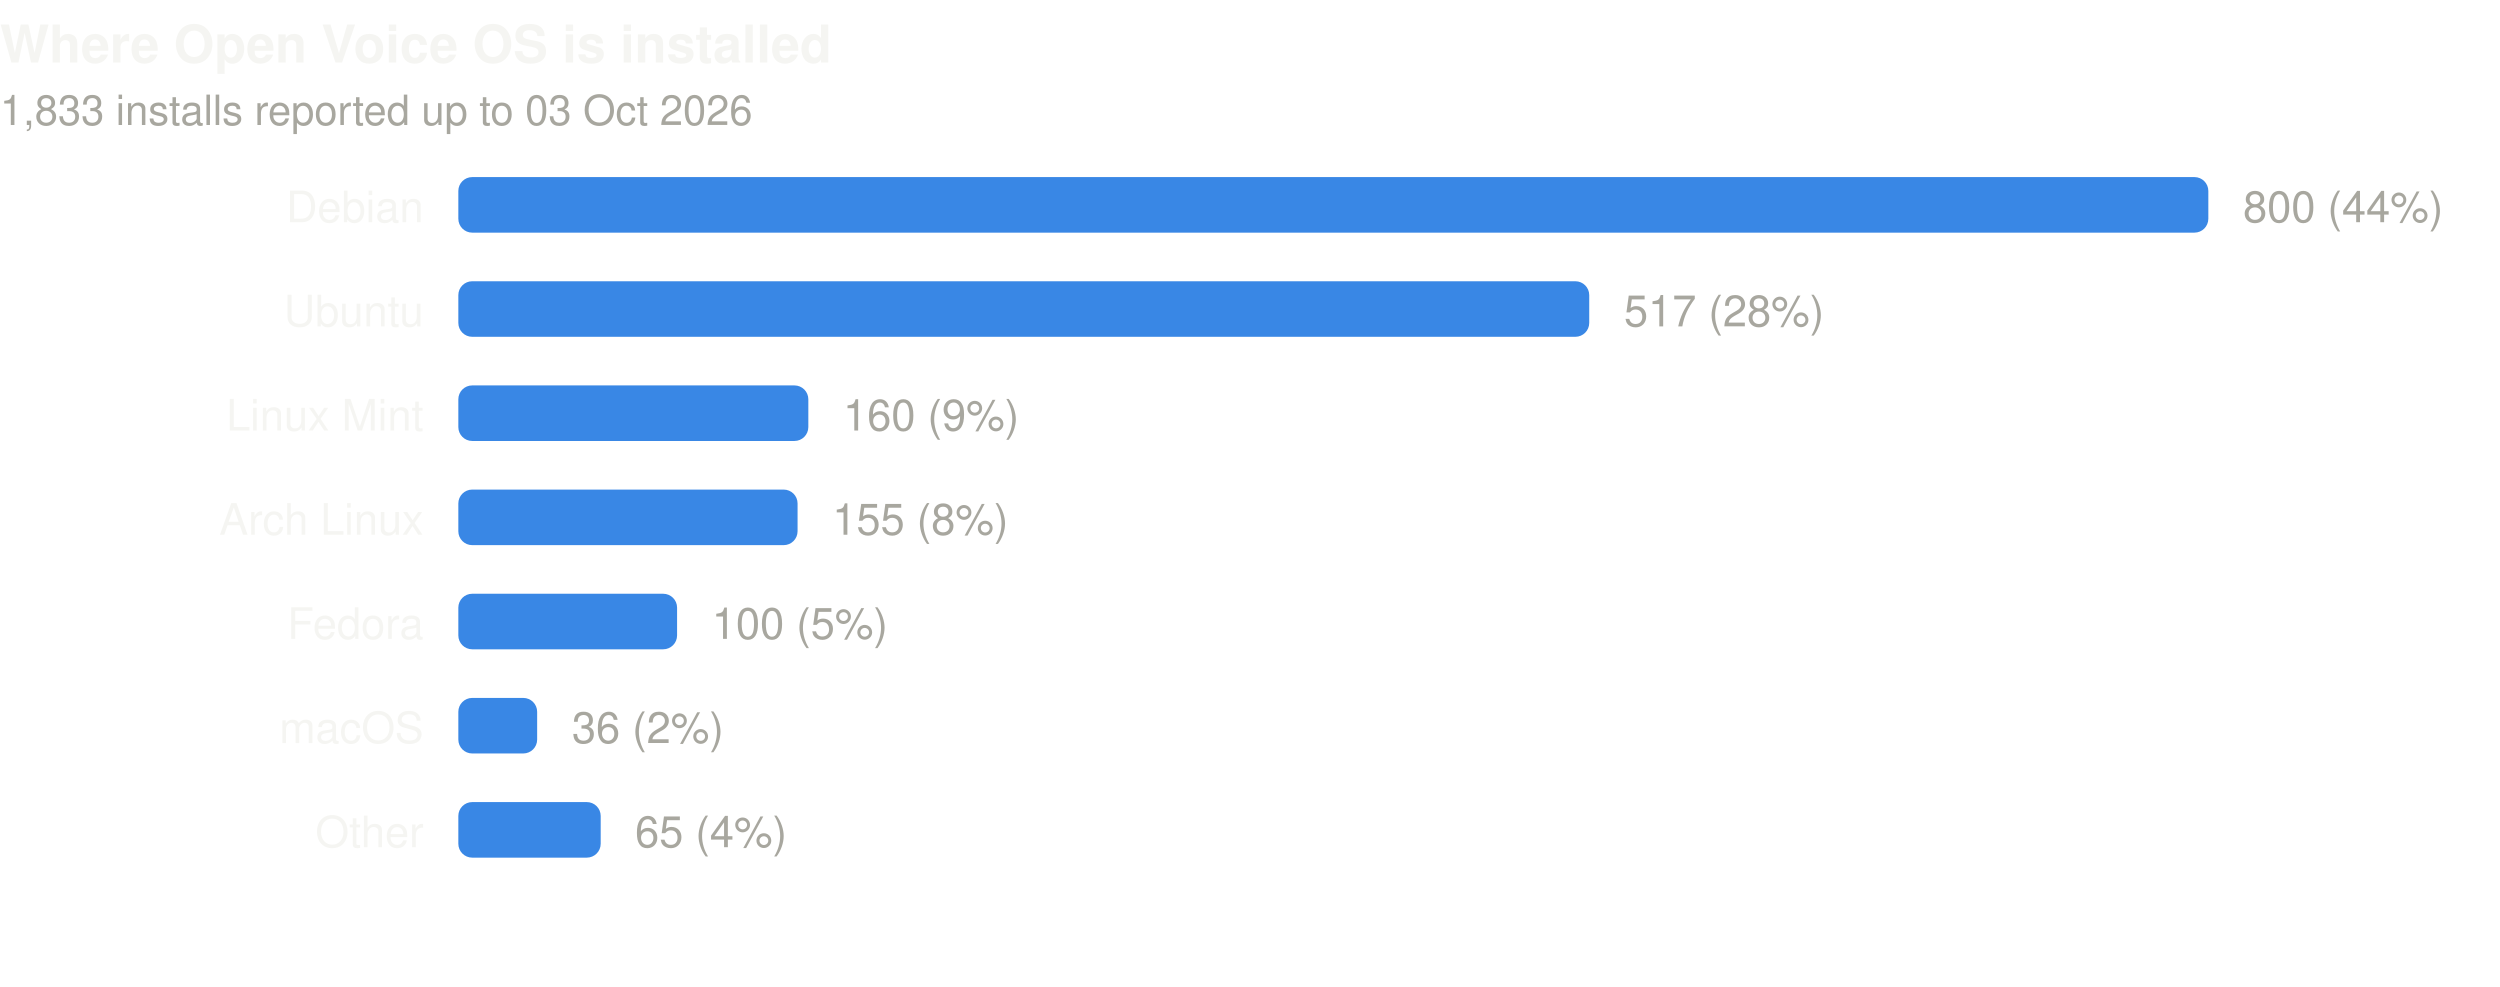
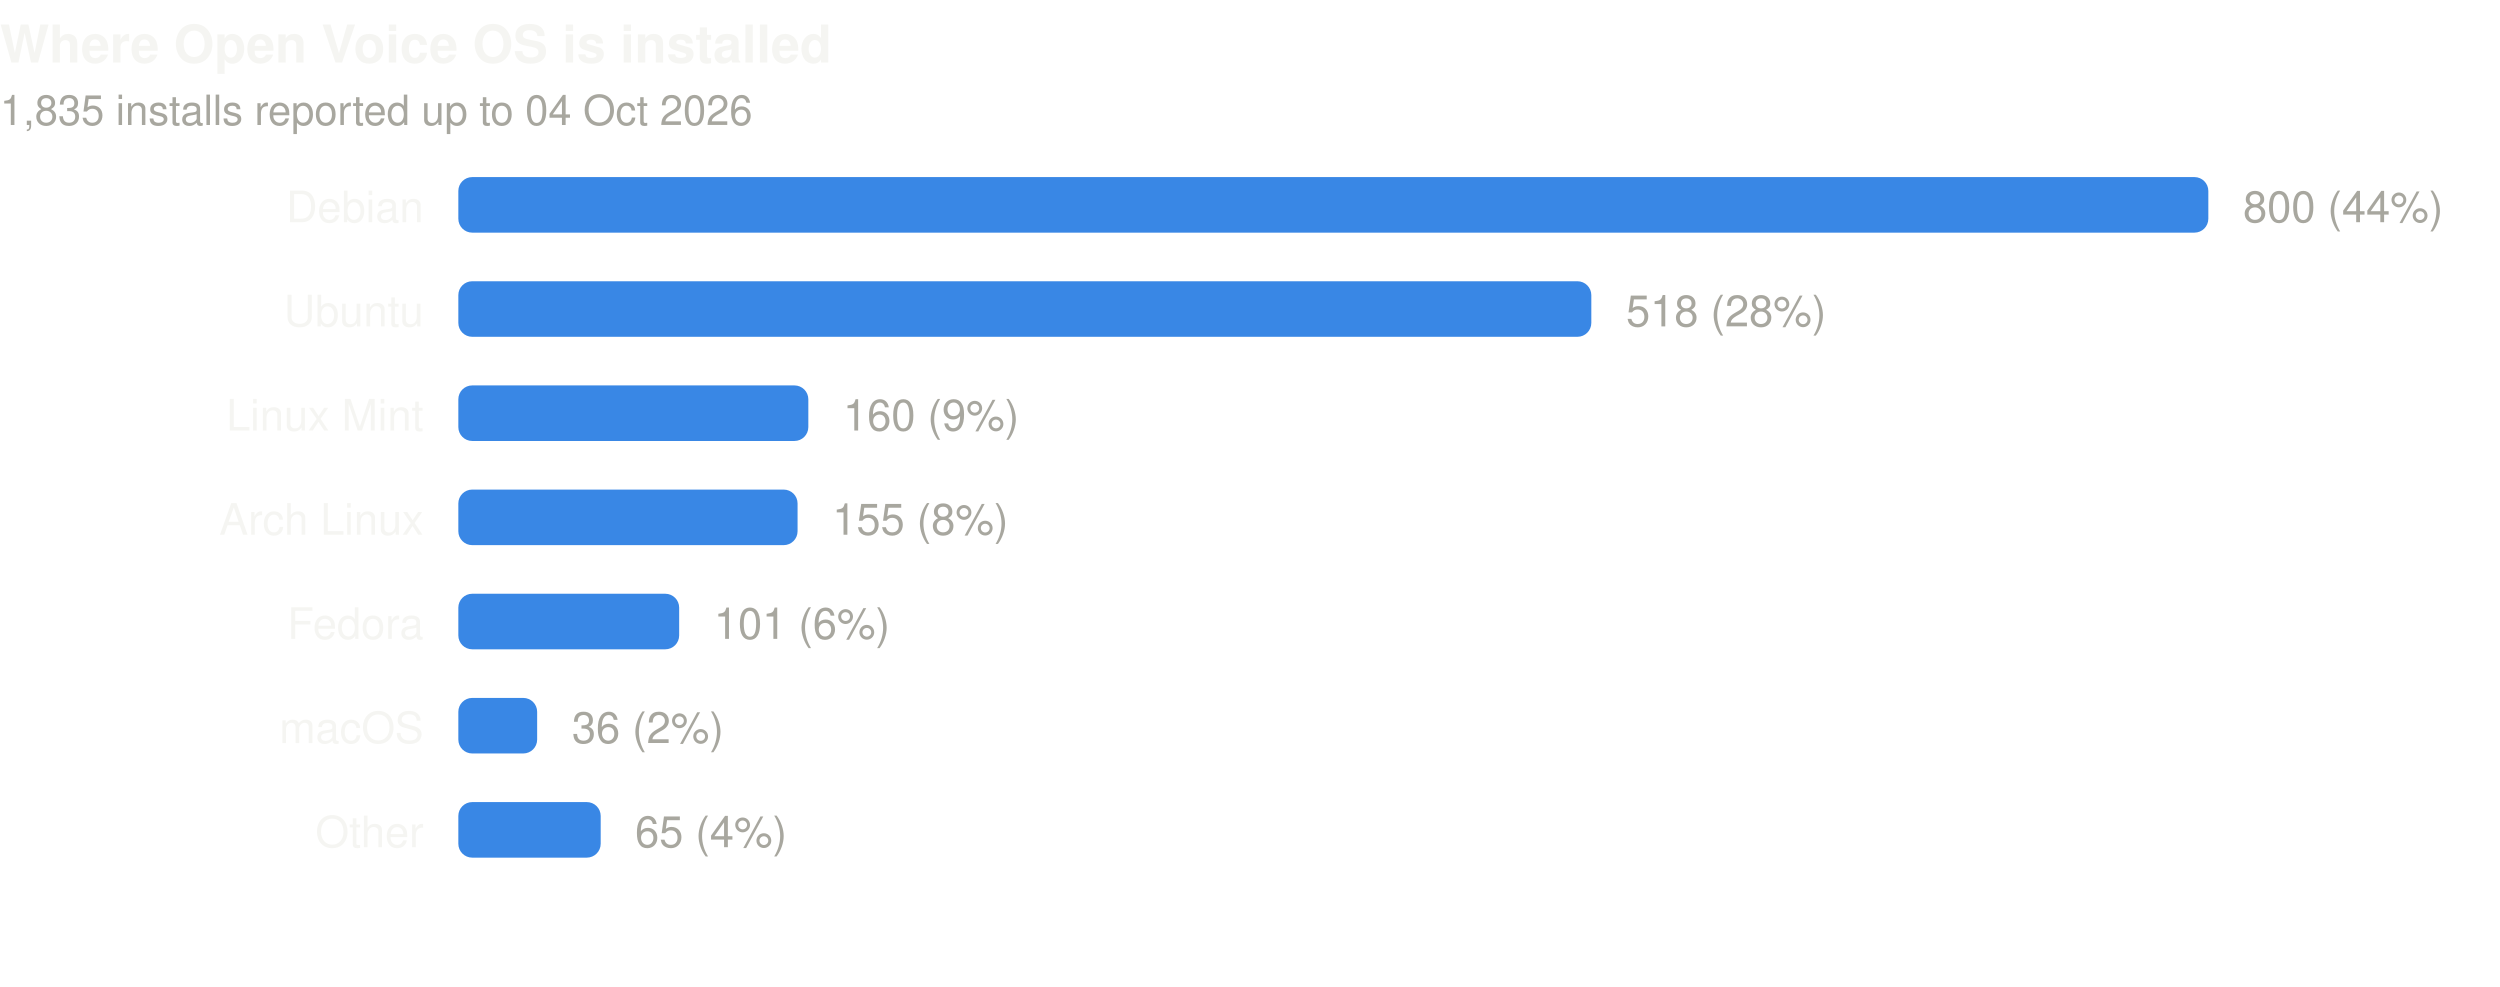
- <svg xmlns="http://www.w3.org/2000/svg" width="720" height="284" viewBox="0 0 720 284" role="img" aria-label="Where Open Voice OS is installed. 1,833 installs reported up to 03 Oct 2026">
+ <svg xmlns="http://www.w3.org/2000/svg" width="720" height="284" viewBox="0 0 720 284" role="img" aria-label="Where Open Voice OS is installed. 1,835 installs reported up to 04 Oct 2026">
  <text x="0" y="18" font-family="ui-sans-serif,-apple-system,BlinkMacSystemFont,'Segoe UI',Helvetica,Arial,sans-serif" font-size="15" font-weight="600" fill="#f5f5f2">Where Open Voice OS is installed</text>
-   <text x="0" y="36" font-family="ui-sans-serif,-apple-system,BlinkMacSystemFont,'Segoe UI',Helvetica,Arial,sans-serif" font-size="12" fill="#a8a79f">1,833 installs reported up to 03 Oct 2026</text>
+   <text x="0" y="36" font-family="ui-sans-serif,-apple-system,BlinkMacSystemFont,'Segoe UI',Helvetica,Arial,sans-serif" font-size="12" fill="#a8a79f">1,835 installs reported up to 04 Oct 2026</text>
  <text x="122" y="64.0" text-anchor="end" font-family="ui-sans-serif,-apple-system,BlinkMacSystemFont,'Segoe UI',Helvetica,Arial,sans-serif" font-size="12.5" fill="#f5f5f2">Debian</text>
  <rect x="132" y="51.0" width="504.0" height="16" rx="4" fill="#3987e5" />
  <text x="646.0" y="64.0" font-family="ui-sans-serif,-apple-system,BlinkMacSystemFont,'Segoe UI',Helvetica,Arial,sans-serif" font-size="12.5" fill="#a8a79f">800 (44%)</text>
  <text x="122" y="94.0" text-anchor="end" font-family="ui-sans-serif,-apple-system,BlinkMacSystemFont,'Segoe UI',Helvetica,Arial,sans-serif" font-size="12.5" fill="#f5f5f2">Ubuntu</text>
-   <rect x="132" y="81.0" width="325.7" height="16" rx="4" fill="#3987e5" />
-   <text x="467.7" y="94.0" font-family="ui-sans-serif,-apple-system,BlinkMacSystemFont,'Segoe UI',Helvetica,Arial,sans-serif" font-size="12.5" fill="#a8a79f">517 (28%)</text>
+   <rect x="132" y="81.0" width="326.3" height="16" rx="4" fill="#3987e5" />
+   <text x="468.3" y="94.0" font-family="ui-sans-serif,-apple-system,BlinkMacSystemFont,'Segoe UI',Helvetica,Arial,sans-serif" font-size="12.5" fill="#a8a79f">518 (28%)</text>
  <text x="122" y="124.0" text-anchor="end" font-family="ui-sans-serif,-apple-system,BlinkMacSystemFont,'Segoe UI',Helvetica,Arial,sans-serif" font-size="12.5" fill="#f5f5f2">Linux Mint</text>
  <rect x="132" y="111.0" width="100.8" height="16" rx="4" fill="#3987e5" />
  <text x="242.8" y="124.0" font-family="ui-sans-serif,-apple-system,BlinkMacSystemFont,'Segoe UI',Helvetica,Arial,sans-serif" font-size="12.5" fill="#a8a79f">160 (9%)</text>
  <text x="122" y="154.0" text-anchor="end" font-family="ui-sans-serif,-apple-system,BlinkMacSystemFont,'Segoe UI',Helvetica,Arial,sans-serif" font-size="12.5" fill="#f5f5f2">Arch Linux</text>
  <rect x="132" y="141.0" width="97.7" height="16" rx="4" fill="#3987e5" />
  <text x="239.7" y="154.0" font-family="ui-sans-serif,-apple-system,BlinkMacSystemFont,'Segoe UI',Helvetica,Arial,sans-serif" font-size="12.5" fill="#a8a79f">155 (8%)</text>
  <text x="122" y="184.0" text-anchor="end" font-family="ui-sans-serif,-apple-system,BlinkMacSystemFont,'Segoe UI',Helvetica,Arial,sans-serif" font-size="12.5" fill="#f5f5f2">Fedora</text>
-   <rect x="132" y="171.0" width="63.0" height="16" rx="4" fill="#3987e5" />
-   <text x="205.0" y="184.0" font-family="ui-sans-serif,-apple-system,BlinkMacSystemFont,'Segoe UI',Helvetica,Arial,sans-serif" font-size="12.5" fill="#a8a79f">100 (5%)</text>
+   <rect x="132" y="171.0" width="63.6" height="16" rx="4" fill="#3987e5" />
+   <text x="205.6" y="184.0" font-family="ui-sans-serif,-apple-system,BlinkMacSystemFont,'Segoe UI',Helvetica,Arial,sans-serif" font-size="12.5" fill="#a8a79f">101 (6%)</text>
  <text x="122" y="214.0" text-anchor="end" font-family="ui-sans-serif,-apple-system,BlinkMacSystemFont,'Segoe UI',Helvetica,Arial,sans-serif" font-size="12.5" fill="#f5f5f2">macOS</text>
  <rect x="132" y="201.0" width="22.7" height="16" rx="4" fill="#3987e5" />
  <text x="164.7" y="214.0" font-family="ui-sans-serif,-apple-system,BlinkMacSystemFont,'Segoe UI',Helvetica,Arial,sans-serif" font-size="12.5" fill="#a8a79f">36 (2%)</text>
  <text x="122" y="244.0" text-anchor="end" font-family="ui-sans-serif,-apple-system,BlinkMacSystemFont,'Segoe UI',Helvetica,Arial,sans-serif" font-size="12.5" fill="#f5f5f2">Other</text>
  <rect x="132" y="231.0" width="41.0" height="16" rx="4" fill="#3987e5" />
  <text x="182.9" y="244.0" font-family="ui-sans-serif,-apple-system,BlinkMacSystemFont,'Segoe UI',Helvetica,Arial,sans-serif" font-size="12.5" fill="#a8a79f">65 (4%)</text>
</svg>
